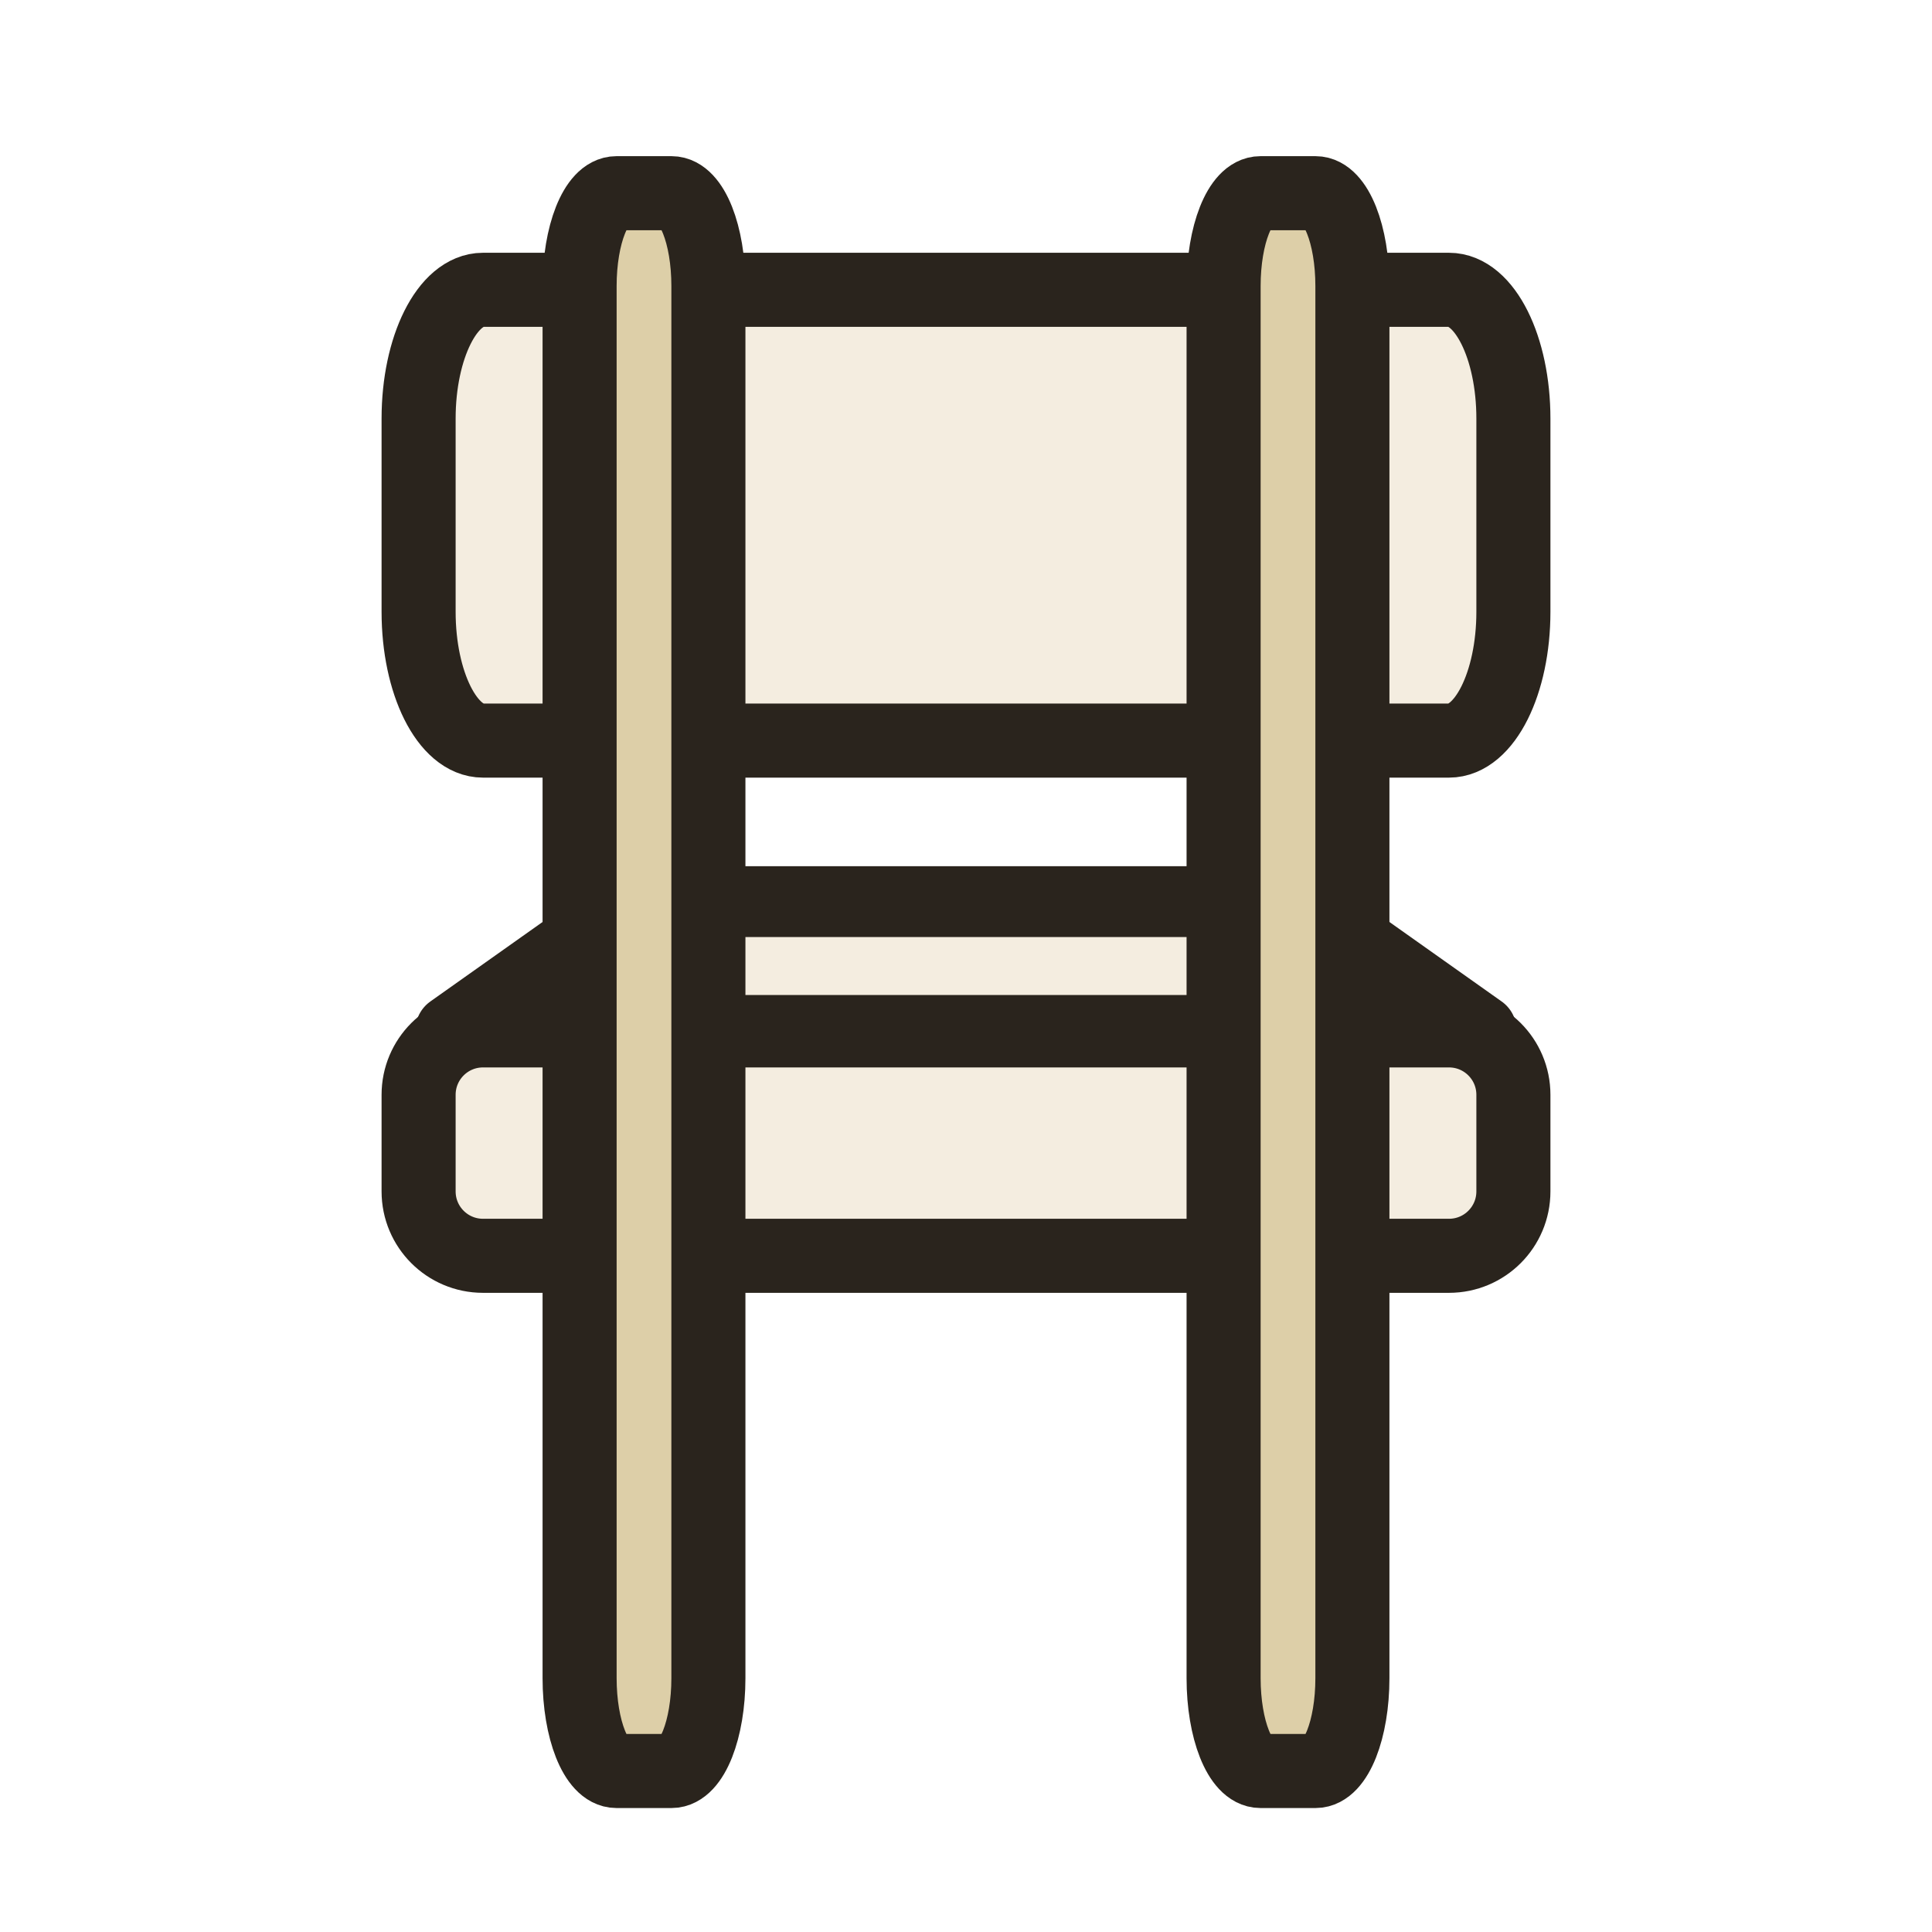
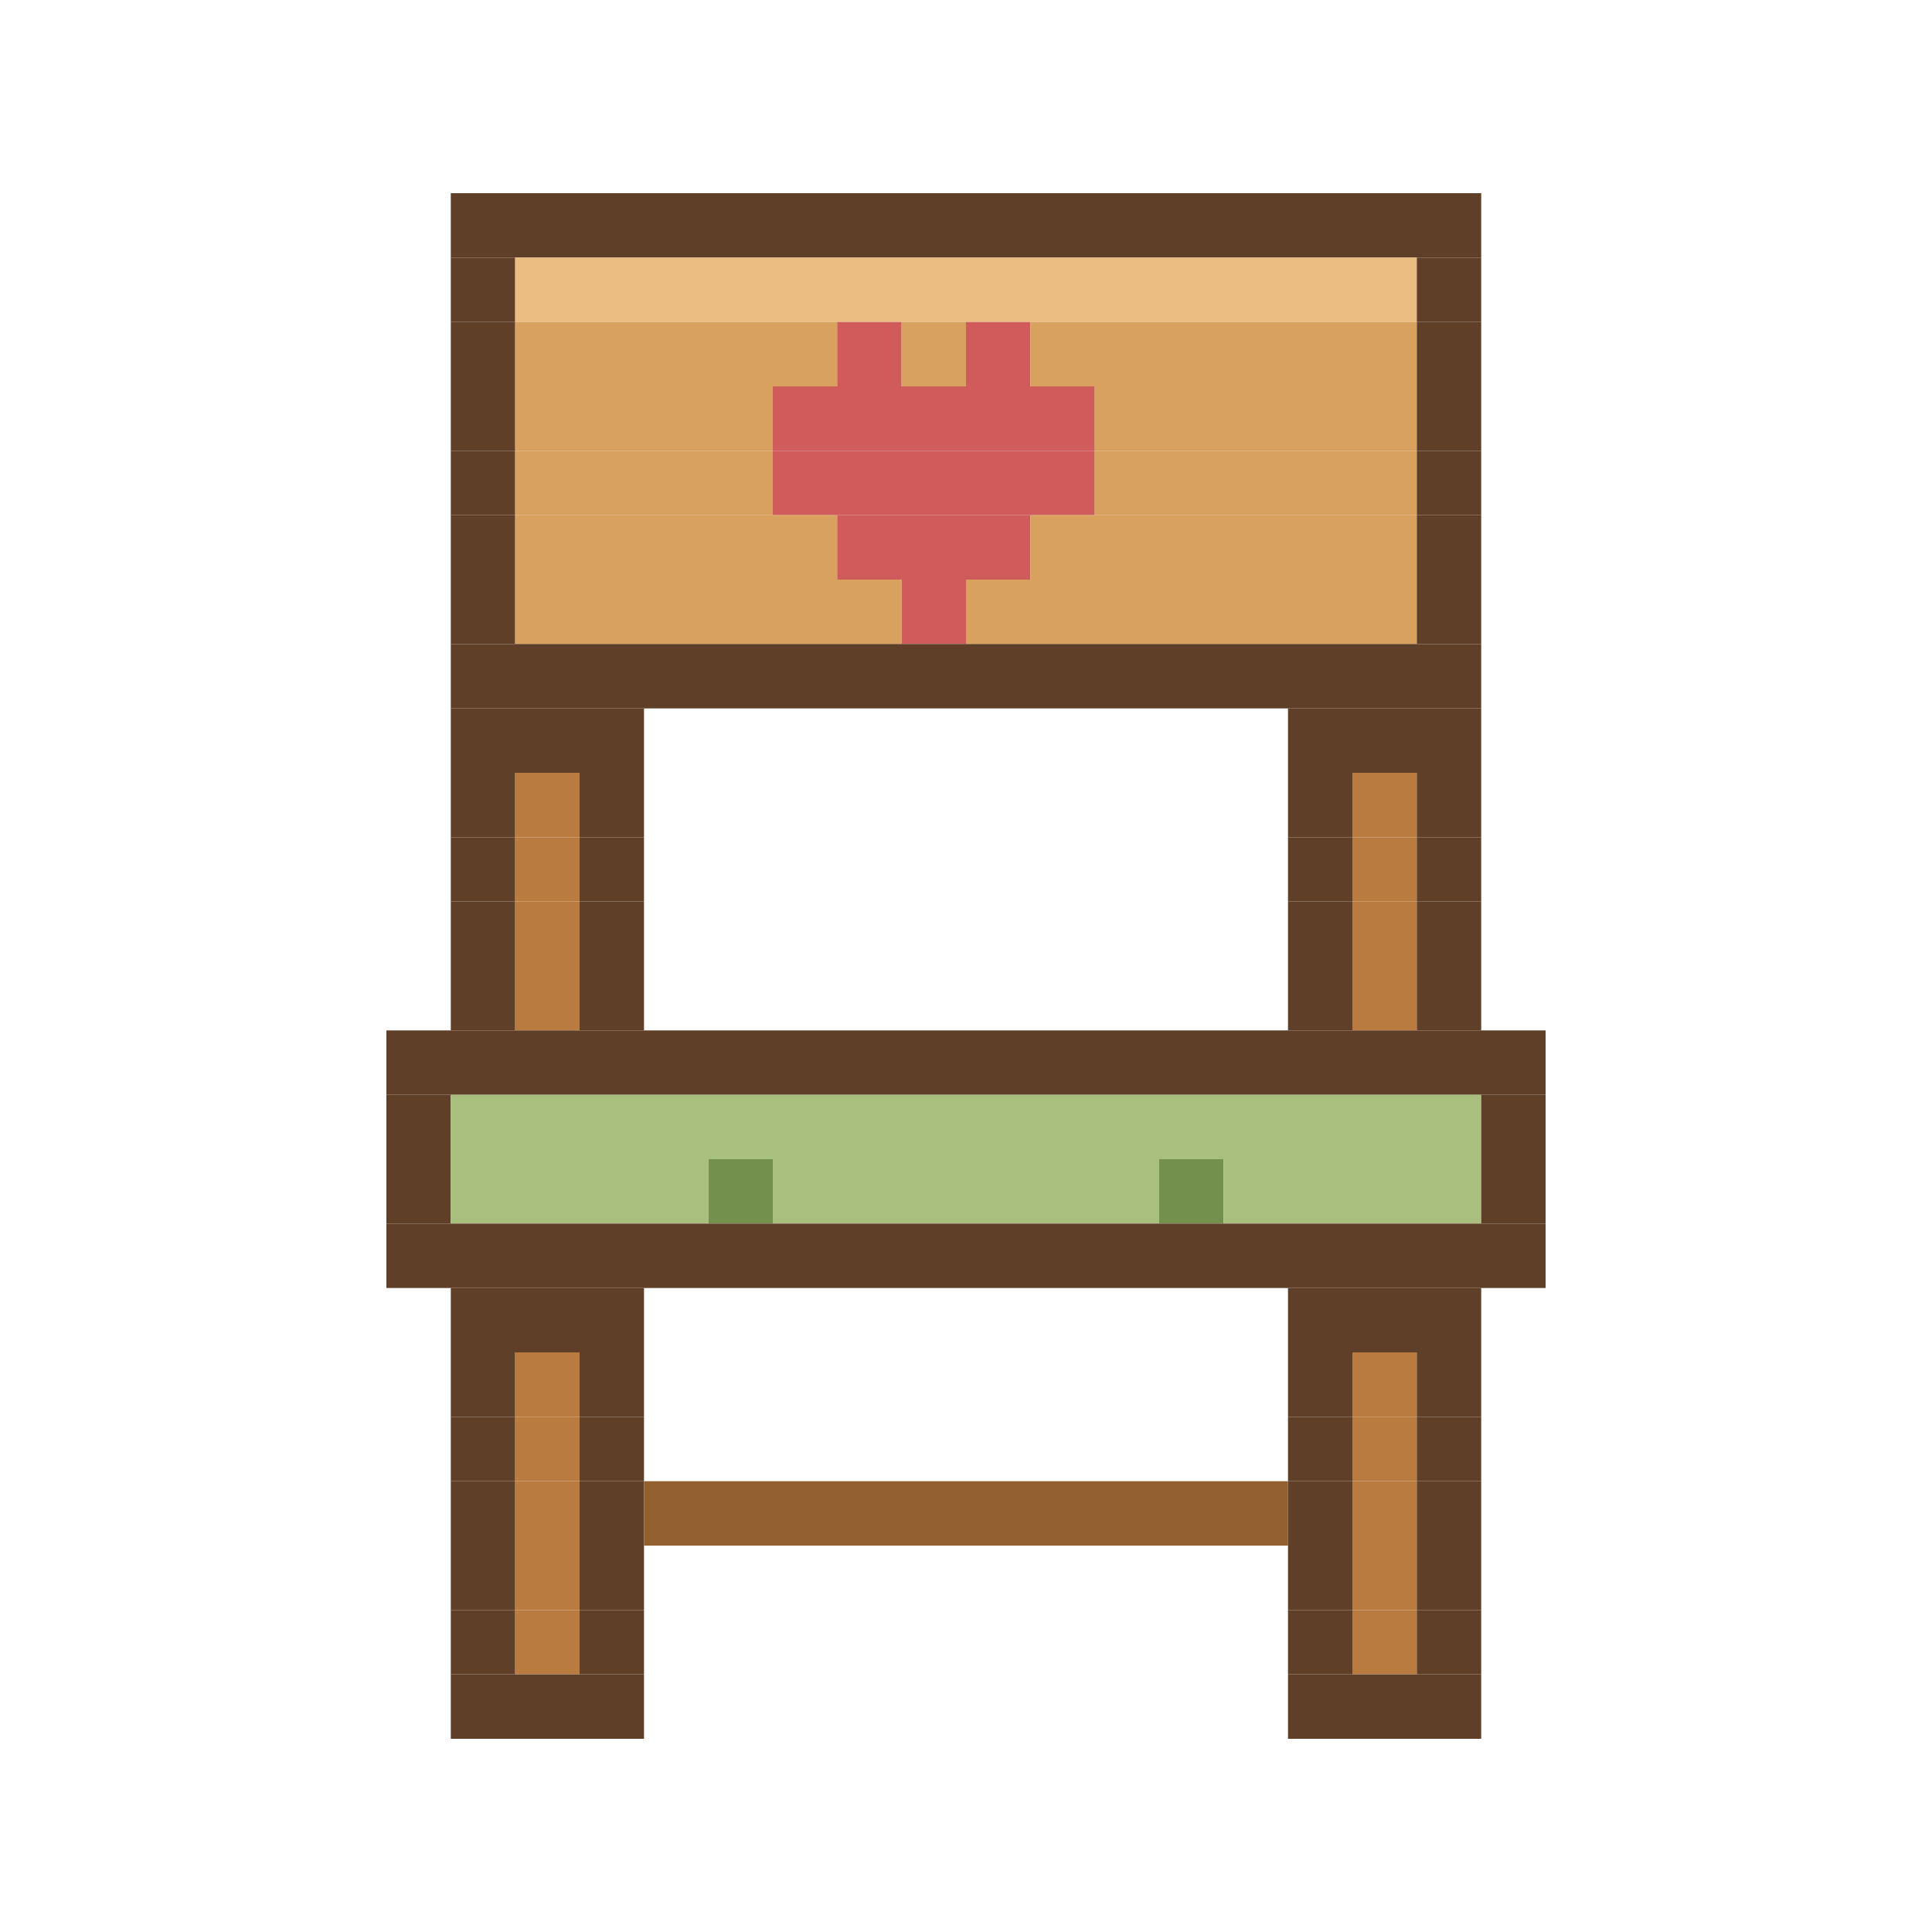
<svg xmlns="http://www.w3.org/2000/svg" width="60" height="60" viewBox="0 0 60 60" fill="none">
-   <path d="M45 32H15C13.895 32 13 32.895 13 34V37C13 38.105 13.895 39 15 39H45C46.105 39 47 38.105 47 37V34C47 32.895 46.105 32 45 32Z" fill="#F4EDE0" stroke="#2A241D" stroke-width="2.3" stroke-linejoin="round" />
-   <path d="M45 9H15C13.895 9 13 10.791 13 13V19C13 21.209 13.895 23 15 23H45C46.105 23 47 21.209 47 19V13C47 10.791 46.105 9 45 9Z" fill="#F4EDE0" stroke="#2A241D" stroke-width="2.3" stroke-linejoin="round" />
-   <path d="M19.647 28H40.353L46 32H14L19.647 28Z" fill="#F4EDE0" stroke="#2A241D" stroke-width="2.2" stroke-linejoin="round" />
-   <path d="M22 52.118L22 8.882C22 7.29 21.488 6 20.857 6L19.143 6C18.512 6 18 7.29 18 8.882L18 52.118C18 53.709 18.512 55 19.143 55L20.857 55C21.488 55 22 53.709 22 52.118Z" fill="#DDCFA8" stroke="#2A241D" stroke-width="2.3" stroke-linejoin="round" />
-   <path d="M42 52.118L42 8.882C42 7.29 41.488 6 40.857 6L39.143 6C38.512 6 38 7.29 38 8.882L38 52.118C38 53.709 38.512 55 39.143 55L40.857 55C41.488 55 42 53.709 42 52.118Z" fill="#DDCFA8" stroke="#2A241D" stroke-width="2.3" stroke-linejoin="round" />
+   <path d="M46 6H14V8H46V6Z" fill="#5F3F28" />
+   <path d="M16 8H14V10H16V8Z" fill="#5F3F28" />
+   <path d="M44 8H16V10H44V8Z" fill="#E9BD7F" />
+   <path d="M46 8H44V10H46V8Z" fill="#5F3F28" />
+   <path d="M16 10H14V12H16V10Z" fill="#5F3F28" />
+   <path d="M26 10H16V12H26V10Z" fill="#D9A15E" />
+   <path d="M28 10H26V12H28V10Z" fill="#CF5B5B" />
+   <path d="M30 10H28V12H30V10Z" fill="#D9A15E" />
+   <path d="M32 10H30V12H32V10Z" fill="#CF5B5B" />
+   <path d="M44 10H32V12H44V10Z" fill="#D9A15E" />
+   <path d="M46 10H44V12H46V10Z" fill="#5F3F28" />
+   <path d="M16 12H14V14H16V12Z" fill="#5F3F28" />
+   <path d="M24 12H16V14H24V12Z" fill="#D9A15E" />
+   <path d="M34 12H24V14H34V12Z" fill="#CF5B5B" />
+   <path d="M44 12H34V14H44V12Z" fill="#D9A15E" />
+   <path d="M46 12H44V14H46V12Z" fill="#5F3F28" />
+   <path d="M16 14H14V16H16V14Z" fill="#5F3F28" />
+   <path d="M24 14H16V16H24V14Z" fill="#D9A15E" />
+   <path d="M34 14H24V16H34V14Z" fill="#CF5B5B" />
+   <path d="M44 14H34V16H44V14Z" fill="#D9A15E" />
+   <path d="M46 14H44V16H46V14Z" fill="#5F3F28" />
+   <path d="M16 16H14V18H16V16Z" fill="#5F3F28" />
+   <path d="M26 16H16V18H26V16Z" fill="#D9A15E" />
+   <path d="M32 16H26V18H32V16Z" fill="#CF5B5B" />
+   <path d="M44 16H32V18H44V16Z" fill="#D9A15E" />
+   <path d="M46 16H44V18H46V16Z" fill="#5F3F28" />
+   <path d="M16 18H14V20H16V18Z" fill="#5F3F28" />
+   <path d="M28 18H16V20H28V18Z" fill="#D9A15E" />
+   <path d="M30 18H28V20H30V18Z" fill="#CF5B5B" />
+   <path d="M44 18H30V20H44V18Z" fill="#D9A15E" />
+   <path d="M46 18H44V20H46V18Z" fill="#5F3F28" />
+   <path d="M46 20H14V22H46V20Z" fill="#5F3F28" />
+   <path d="M20 22H14V24H20V22Z" fill="#5F3F28" />
+   <path d="M46 22H40V24H46V22Z" fill="#5F3F28" />
+   <path d="M16 24H14V26H16V24Z" fill="#5F3F28" />
+   <path d="M18 24H16V26H18V24Z" fill="#B97B3F" />
+   <path d="M20 24H18V26H20V24Z" fill="#5F3F28" />
+   <path d="M42 24H40V26H42V24Z" fill="#5F3F28" />
+   <path d="M44 24H42V26H44V24Z" fill="#B97B3F" />
+   <path d="M46 24H44V26H46V24Z" fill="#5F3F28" />
+   <path d="M16 26H14V28H16V26Z" fill="#5F3F28" />
+   <path d="M18 26H16V28H18V26Z" fill="#B97B3F" />
+   <path d="M20 26H18V28H20V26Z" fill="#5F3F28" />
+   <path d="M42 26H40V28H42V26Z" fill="#5F3F28" />
+   <path d="M44 26H42V28H44V26Z" fill="#B97B3F" />
+   <path d="M46 26H44V28H46V26Z" fill="#5F3F28" />
+   <path d="M16 28H14V30H16V28Z" fill="#5F3F28" />
+   <path d="M18 28H16V30H18V28Z" fill="#B97B3F" />
+   <path d="M20 28H18V30H20V28Z" fill="#5F3F28" />
+   <path d="M42 28H40V30H42V28Z" fill="#5F3F28" />
+   <path d="M44 28H42V30H44V28Z" fill="#B97B3F" />
+   <path d="M46 28H44V30H46V28Z" fill="#5F3F28" />
+   <path d="M16 30H14V32H16V30Z" fill="#5F3F28" />
+   <path d="M18 30H16V32H18V30Z" fill="#B97B3F" />
+   <path d="M20 30H18V32H20V30Z" fill="#5F3F28" />
+   <path d="M42 30H40V32H42V30Z" fill="#5F3F28" />
+   <path d="M44 30H42V32H44V30Z" fill="#B97B3F" />
+   <path d="M46 30H44V32H46V30Z" fill="#5F3F28" />
+   <path d="M48 32H12V34H48V32Z" fill="#5F3F28" />
+   <path d="M14 34H12V36H14V34Z" fill="#5F3F28" />
+   <path d="M46 34H14V36H46V34Z" fill="#A9BF7E" />
+   <path d="M48 34H46V36H48V34Z" fill="#5F3F28" />
+   <path d="M14 36H12V38H14V36Z" fill="#5F3F28" />
+   <path d="M22 36H14V38H22V36Z" fill="#A9BF7E" />
+   <path d="M24 36H22V38H24V36Z" fill="#74904D" />
+   <path d="M36 36H24V38H36V36Z" fill="#A9BF7E" />
+   <path d="M38 36H36V38H38V36Z" fill="#74904D" />
+   <path d="M46 36H38V38H46V36Z" fill="#A9BF7E" />
+   <path d="M48 36H46V38H48V36Z" fill="#5F3F28" />
+   <path d="M48 38H12V40H48V38Z" fill="#5F3F28" />
+   <path d="M20 40H14V42H20V40Z" fill="#5F3F28" />
+   <path d="M46 40H40V42H46V40Z" fill="#5F3F28" />
+   <path d="M16 42H14V44H16V42Z" fill="#5F3F28" />
+   <path d="M18 42H16V44H18V42Z" fill="#B97B3F" />
+   <path d="M20 42H18V44H20V42Z" fill="#5F3F28" />
+   <path d="M42 42H40V44H42V42Z" fill="#5F3F28" />
+   <path d="M44 42H42V44H44V42Z" fill="#B97B3F" />
+   <path d="M46 42H44V44H46V42Z" fill="#5F3F28" />
+   <path d="M16 44H14V46H16V44Z" fill="#5F3F28" />
+   <path d="M18 44H16V46H18V44Z" fill="#B97B3F" />
+   <path d="M20 44H18V46H20V44Z" fill="#5F3F28" />
+   <path d="M42 44H40V46H42V44Z" fill="#5F3F28" />
+   <path d="M44 44H42V46H44V44Z" fill="#B97B3F" />
+   <path d="M46 44H44V46H46V44Z" fill="#5F3F28" />
+   <path d="M16 46H14V48H16V46Z" fill="#5F3F28" />
+   <path d="M18 46H16V48H18V46Z" fill="#B97B3F" />
+   <path d="M20 46H18V48H20V46Z" fill="#5F3F28" />
+   <path d="M40 46H20V48H40V46Z" fill="#92602E" />
+   <path d="M42 46H40V48H42V46Z" fill="#5F3F28" />
+   <path d="M44 46H42V48H44V46Z" fill="#B97B3F" />
+   <path d="M46 46H44V48H46V46Z" fill="#5F3F28" />
+   <path d="M16 48H14V50H16V48Z" fill="#5F3F28" />
+   <path d="M18 48H16V50H18V48Z" fill="#B97B3F" />
+   <path d="M20 48H18V50H20V48Z" fill="#5F3F28" />
+   <path d="M42 48H40V50H42V48Z" fill="#5F3F28" />
+   <path d="M44 48H42V50H44V48Z" fill="#B97B3F" />
+   <path d="M46 48H44V50H46V48Z" fill="#5F3F28" />
+   <path d="M16 50H14V52H16V50Z" fill="#5F3F28" />
+   <path d="M18 50H16V52H18V50Z" fill="#B97B3F" />
+   <path d="M20 50H18V52H20V50Z" fill="#5F3F28" />
+   <path d="M42 50H40V52H42V50Z" fill="#5F3F28" />
+   <path d="M44 50H42V52H44V50Z" fill="#B97B3F" />
+   <path d="M46 50H44V52H46V50Z" fill="#5F3F28" />
+   <path d="M20 52H14V54H20V52Z" fill="#5F3F28" />
+   <path d="M46 52H40V54H46V52Z" fill="#5F3F28" />
</svg>
